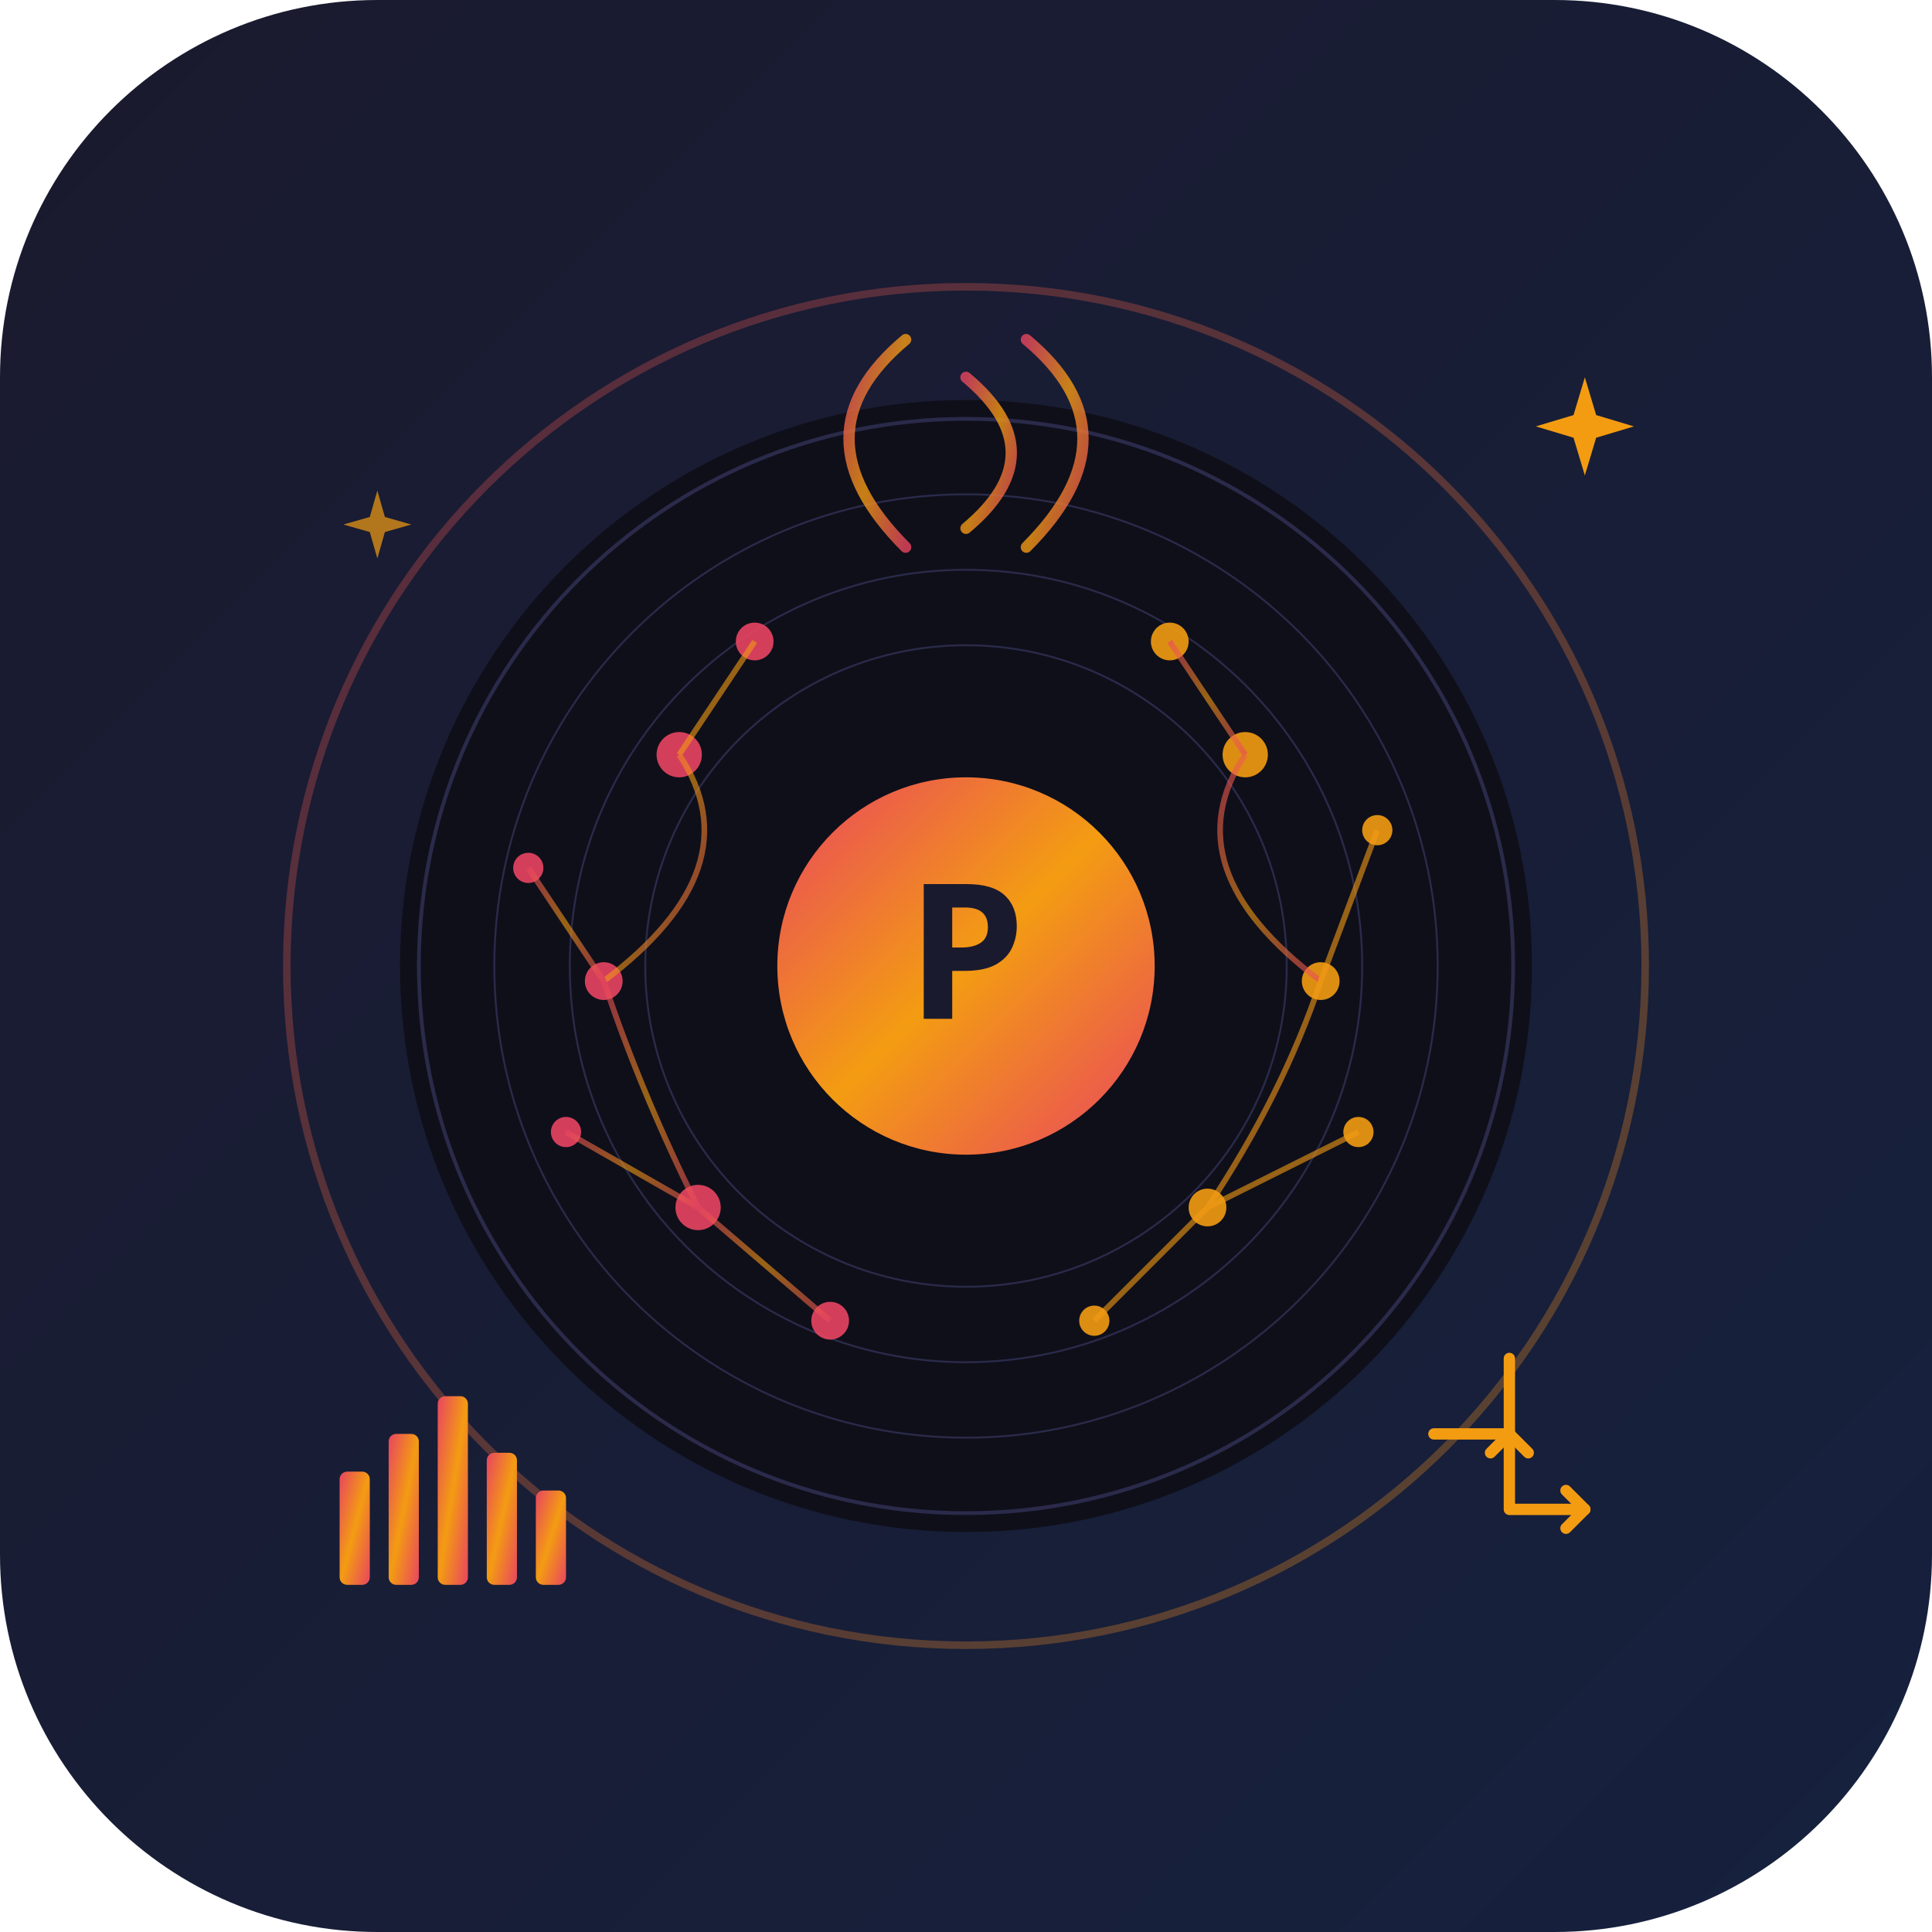
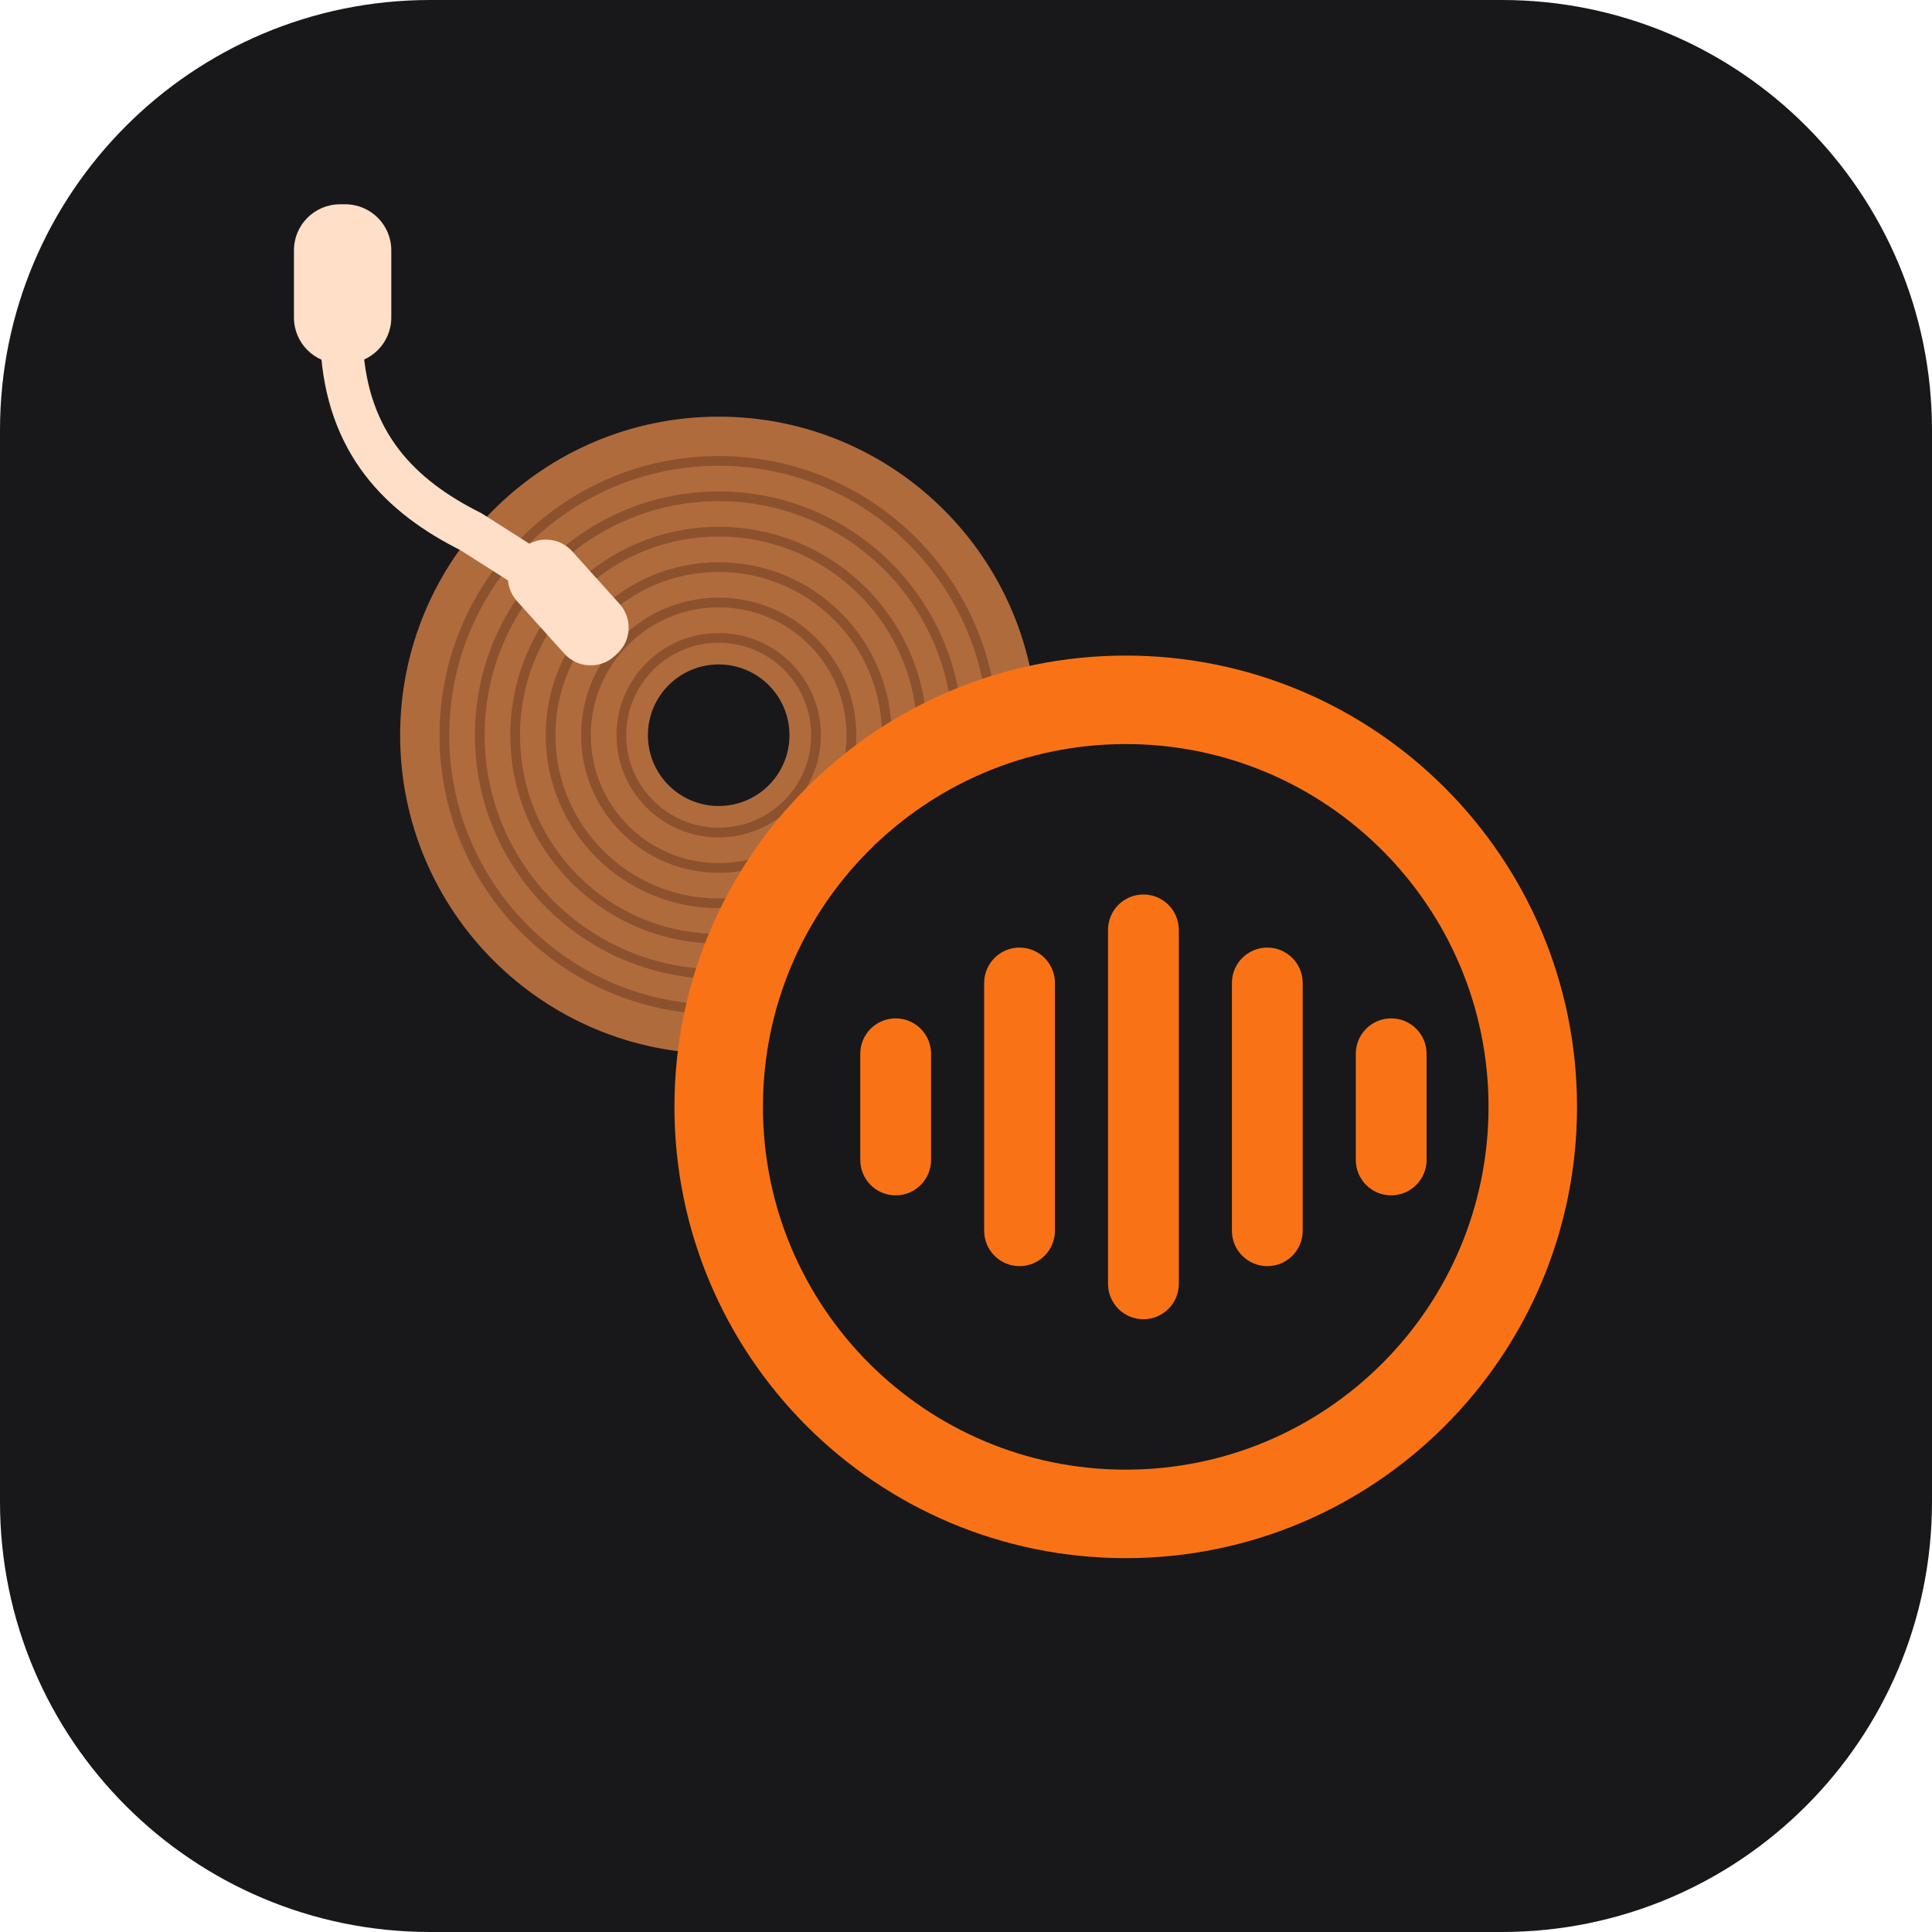
- <svg xmlns="http://www.w3.org/2000/svg" viewBox="0 0 512 512">
-   <defs>
-     <linearGradient id="bgGrad" x1="0%" y1="0%" x2="100%" y2="100%">
-       <stop offset="0%" style="stop-color:#1a1a2e" />
-       <stop offset="100%" style="stop-color:#16213e" />
-     </linearGradient>
-     <linearGradient id="accentGrad" x1="0%" y1="0%" x2="100%" y2="100%">
-       <stop offset="0%" style="stop-color:#e94560" />
-       <stop offset="50%" style="stop-color:#f39c12" />
-       <stop offset="100%" style="stop-color:#e94560" />
-     </linearGradient>
-     <linearGradient id="glowGrad" x1="0%" y1="0%" x2="100%" y2="100%">
-       <stop offset="0%" style="stop-color:#e94560;stop-opacity:0.6" />
-       <stop offset="100%" style="stop-color:#f39c12;stop-opacity:0.6" />
-     </linearGradient>
-   </defs>
-   <rect width="512" height="512" rx="100" fill="url(#bgGrad)" />
-   <circle cx="256" cy="256" r="180" fill="none" stroke="url(#glowGrad)" stroke-width="2" opacity="0.5" />
-   <circle cx="256" cy="256" r="150" fill="#0f0f1a" />
-   <circle cx="256" cy="256" r="145" fill="none" stroke="#2a2a4a" stroke-width="1" />
-   <circle cx="256" cy="256" r="125" fill="none" stroke="#2a2a4a" stroke-width="0.5" />
-   <circle cx="256" cy="256" r="105" fill="none" stroke="#2a2a4a" stroke-width="0.5" />
-   <circle cx="256" cy="256" r="85" fill="none" stroke="#2a2a4a" stroke-width="0.5" />
-   <circle cx="256" cy="256" r="50" fill="url(#accentGrad)" />
-   <g fill="#e94560" opacity="0.9">
-     <circle cx="180" cy="200" r="6" />
-     <circle cx="160" cy="260" r="5" />
-     <circle cx="185" cy="320" r="6" />
-     <circle cx="220" cy="350" r="5" />
-     <circle cx="150" cy="300" r="4" />
-     <circle cx="200" cy="170" r="5" />
-     <circle cx="140" cy="230" r="4" />
-   </g>
-   <g fill="#f39c12" opacity="0.9">
-     <circle cx="330" cy="200" r="6" />
-     <circle cx="350" cy="260" r="5" />
-     <circle cx="320" cy="320" r="5" />
-     <circle cx="290" cy="350" r="4" />
-     <circle cx="360" cy="300" r="4" />
-     <circle cx="310" cy="170" r="5" />
-     <circle cx="365" cy="220" r="4" />
-   </g>
-   <g stroke="url(#accentGrad)" stroke-width="1.5" opacity="0.6" fill="none">
-     <path d="M180,200 Q200,230 160,260" />
-     <path d="M160,260 Q170,290 185,320" />
-     <path d="M185,320 L220,350" />
-     <path d="M150,300 L185,320" />
-     <path d="M200,170 L180,200" />
-     <path d="M140,230 L160,260" />
-     <path d="M330,200 Q310,230 350,260" />
-     <path d="M350,260 Q340,290 320,320" />
-     <path d="M320,320 L290,350" />
-     <path d="M360,300 L320,320" />
-     <path d="M310,170 L330,200" />
-     <path d="M365,220 L350,260" />
-   </g>
-   <g stroke="url(#accentGrad)" stroke-width="3" fill="none" stroke-linecap="round" opacity="0.8">
-     <path d="M256,140 Q280,120 256,100" />
-     <path d="M240,145 Q210,115 240,90" />
-     <path d="M272,145 Q302,115 272,90" />
-   </g>
-   <text x="256" y="270" font-family="Arial Black, sans-serif" font-size="50" font-weight="900" fill="#1a1a2e" text-anchor="middle">P</text>
-   <g stroke="#f39c12" stroke-width="3" fill="none" stroke-linecap="round" stroke-linejoin="round">
-     <path d="M380,380 L400,380 L400,360" />
-     <path d="M395,385 L400,380 L405,385" />
-     <path d="M420,400 L400,400 L400,380" />
-     <path d="M415,395 L420,400 L415,405" />
-   </g>
-   <g fill="url(#accentGrad)">
-     <rect x="90" y="390" width="8" height="30" rx="2" />
-     <rect x="103" y="380" width="8" height="40" rx="2" />
-     <rect x="116" y="370" width="8" height="50" rx="2" />
-     <rect x="129" y="385" width="8" height="35" rx="2" />
-     <rect x="142" y="395" width="8" height="25" rx="2" />
-   </g>
-   <g fill="#f39c12">
-     <path d="M420,100 L423,110 L433,113 L423,116 L420,126 L417,116 L407,113 L417,110 Z" />
-     <path d="M100,130 L102,137 L109,139 L102,141 L100,148 L98,141 L91,139 L98,137 Z" opacity="0.7" />
+ <svg xmlns="http://www.w3.org/2000/svg" viewBox="0 0 512 512" role="img" aria-label="PlexMix app icon — dark">
+   <rect width="512" height="512" rx="114" fill="#18181B" />
+   <g transform="translate(31,26) scale(4.69)">
+     <circle cx="34" cy="36" r="18" fill="#b06b3d" />
+     <circle cx="34" cy="36" r="15.5" fill="none" stroke="#8c522d" stroke-width="0.55" />
+     <circle cx="34" cy="36" r="13.5" fill="none" stroke="#8c522d" stroke-width="0.55" />
+     <circle cx="34" cy="36" r="11.5" fill="none" stroke="#8c522d" stroke-width="0.55" />
+     <circle cx="34" cy="36" r="9.5" fill="none" stroke="#8c522d" stroke-width="0.55" />
+     <circle cx="34" cy="36" r="7.5" fill="none" stroke="#8c522d" stroke-width="0.55" />
+     <circle cx="34" cy="36" r="5.5" fill="none" stroke="#8c522d" stroke-width="0.55" />
+     <circle cx="34" cy="36" r="4" fill="#18181B" />
+     <rect x="10" y="6" width="5.5" height="9" rx="2.6" fill="#ffdfc7" />
+     <path d="M12.7 14 C13 19.5 16 22.5 20 24.5 L25.5 28" fill="none" stroke="#ffdfc7" stroke-width="2.4" stroke-linecap="round" stroke-linejoin="round" />
+     <rect x="21.5" y="26.4" width="8" height="4.2" rx="2" transform="rotate(48 25.5 28.5)" fill="#ffdfc7" />
+     <circle cx="57" cy="57" r="23" fill="#18181B" />
+     <circle cx="57" cy="57" r="23" fill="none" stroke="#F97316" stroke-width="5" />
+     <g fill="#F97316">
+       <rect x="42" y="52" width="4" height="10" rx="2" />
+       <rect x="49" y="48" width="4" height="18" rx="2" />
+       <rect x="56" y="45" width="4" height="24" rx="2" />
+       <rect x="63" y="48" width="4" height="18" rx="2" />
+       <rect x="70" y="52" width="4" height="10" rx="2" />
+     </g>
  </g>
</svg>
